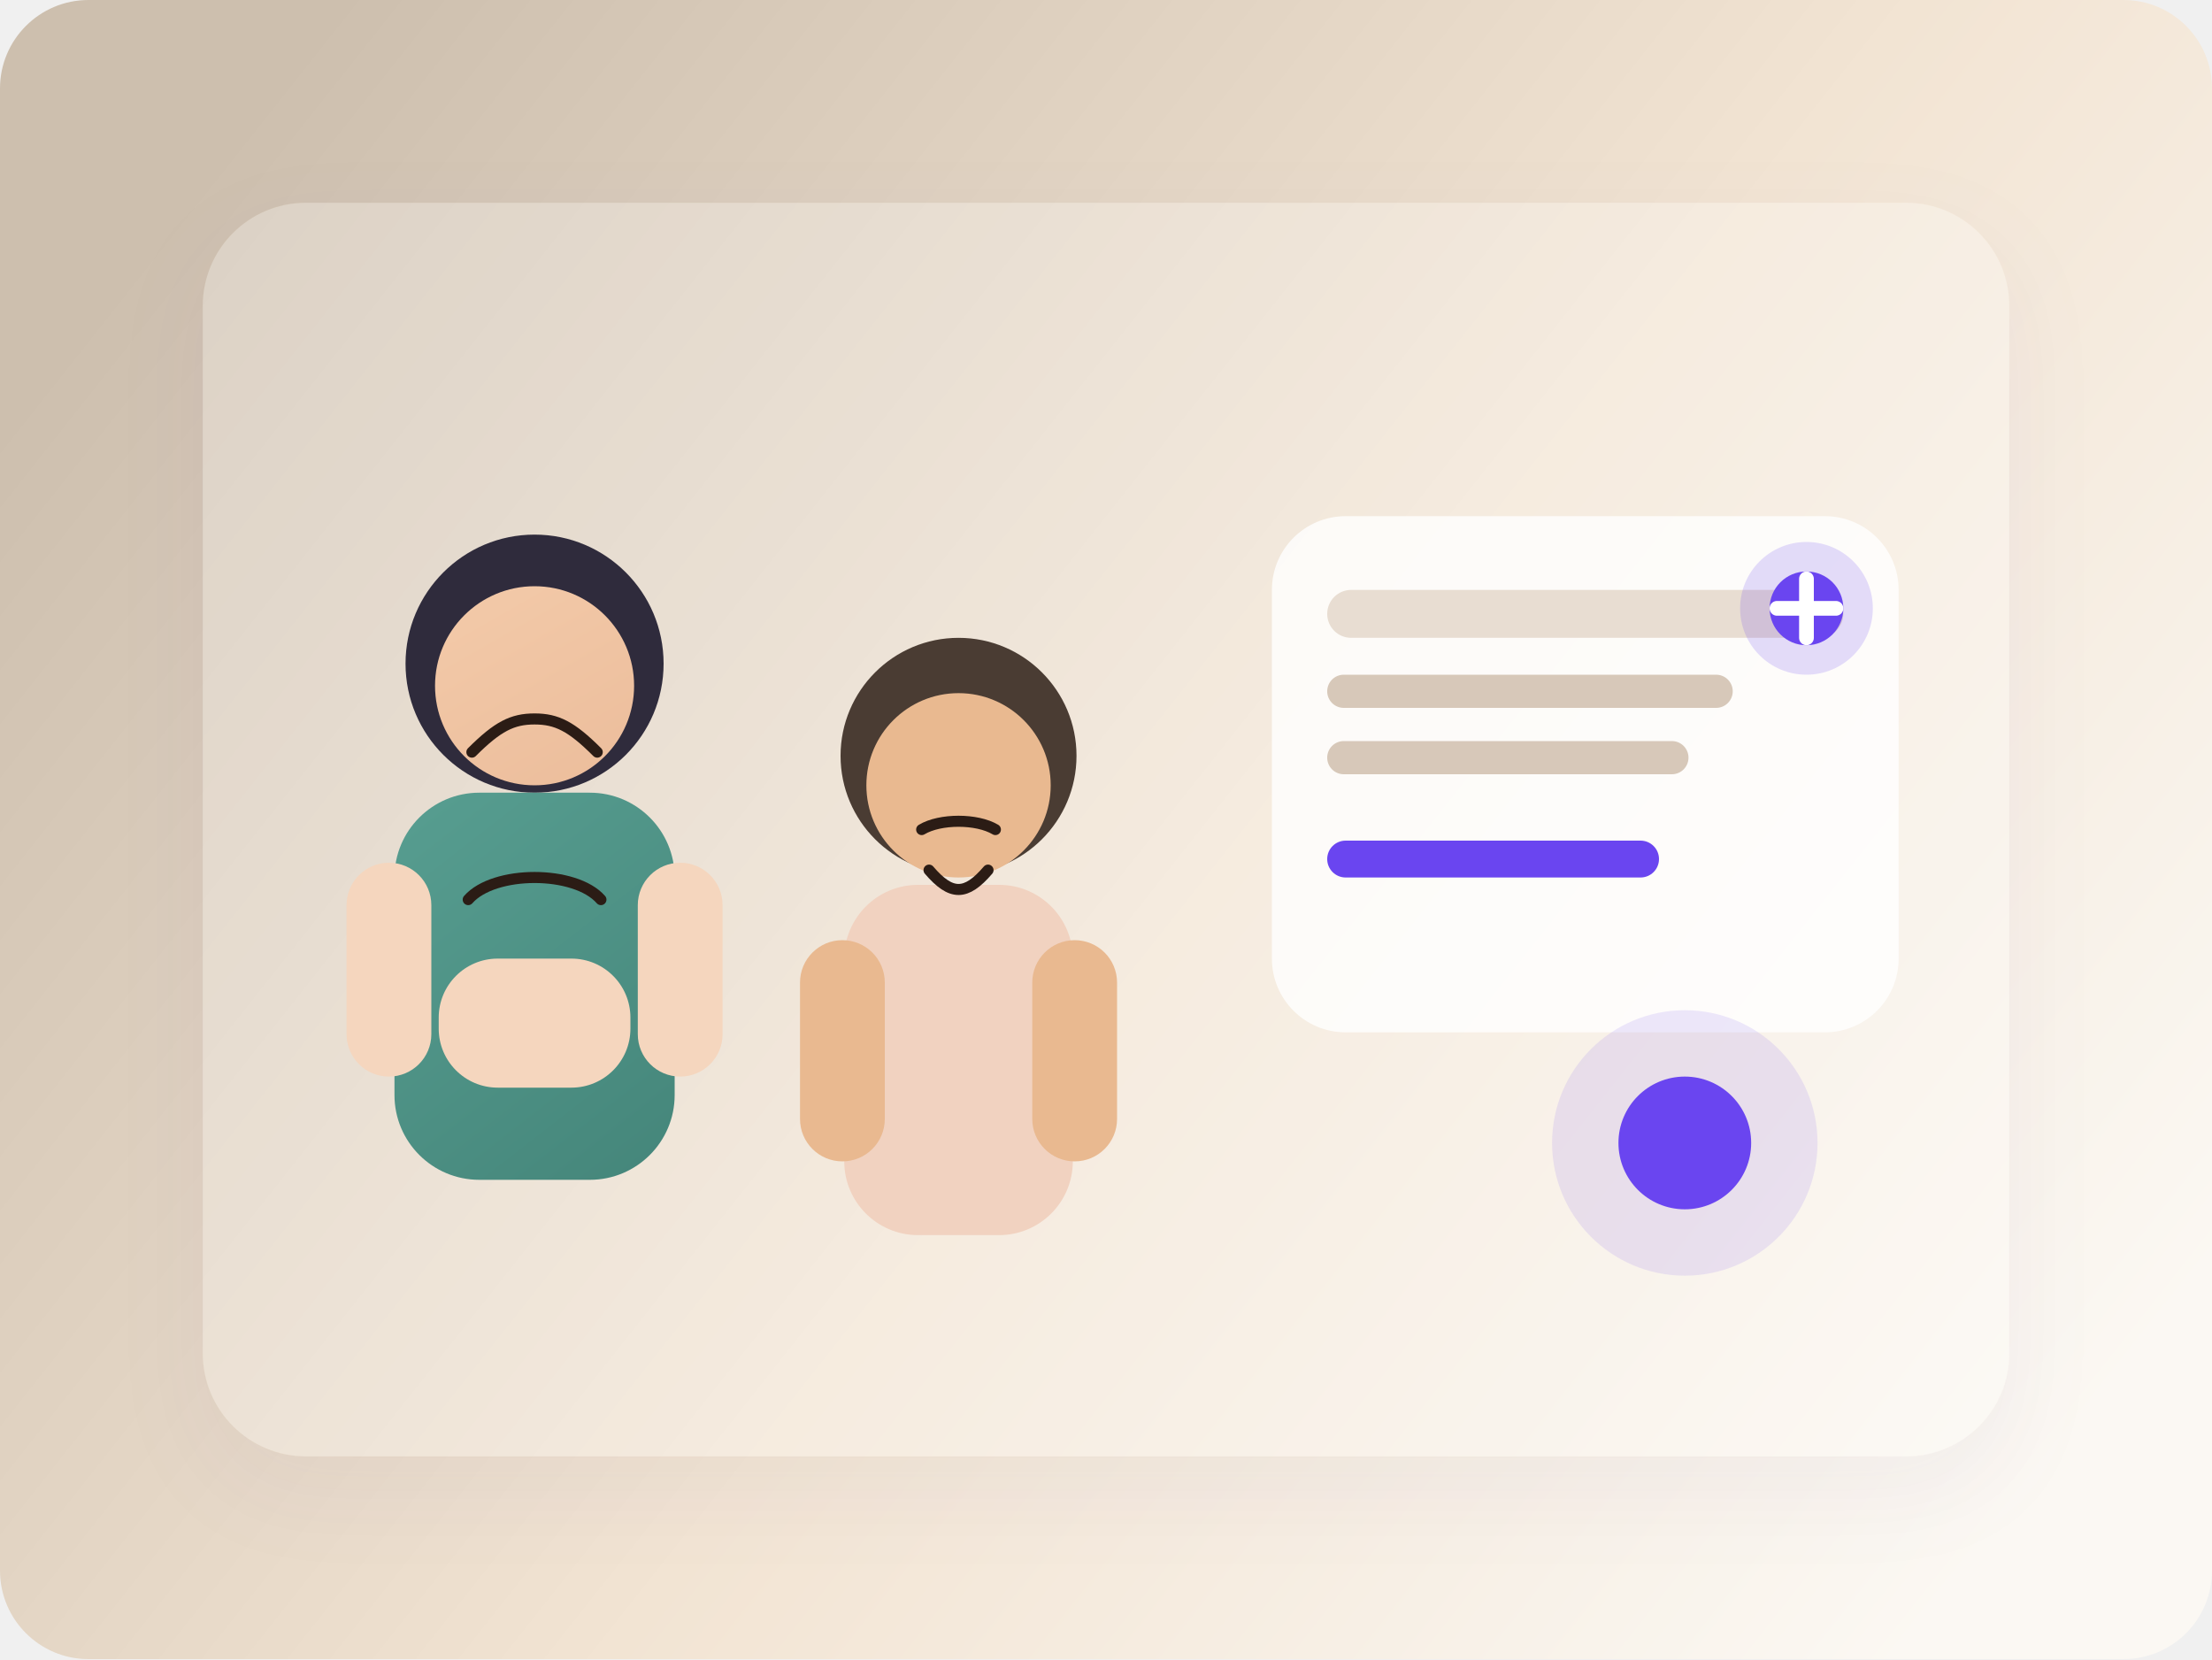
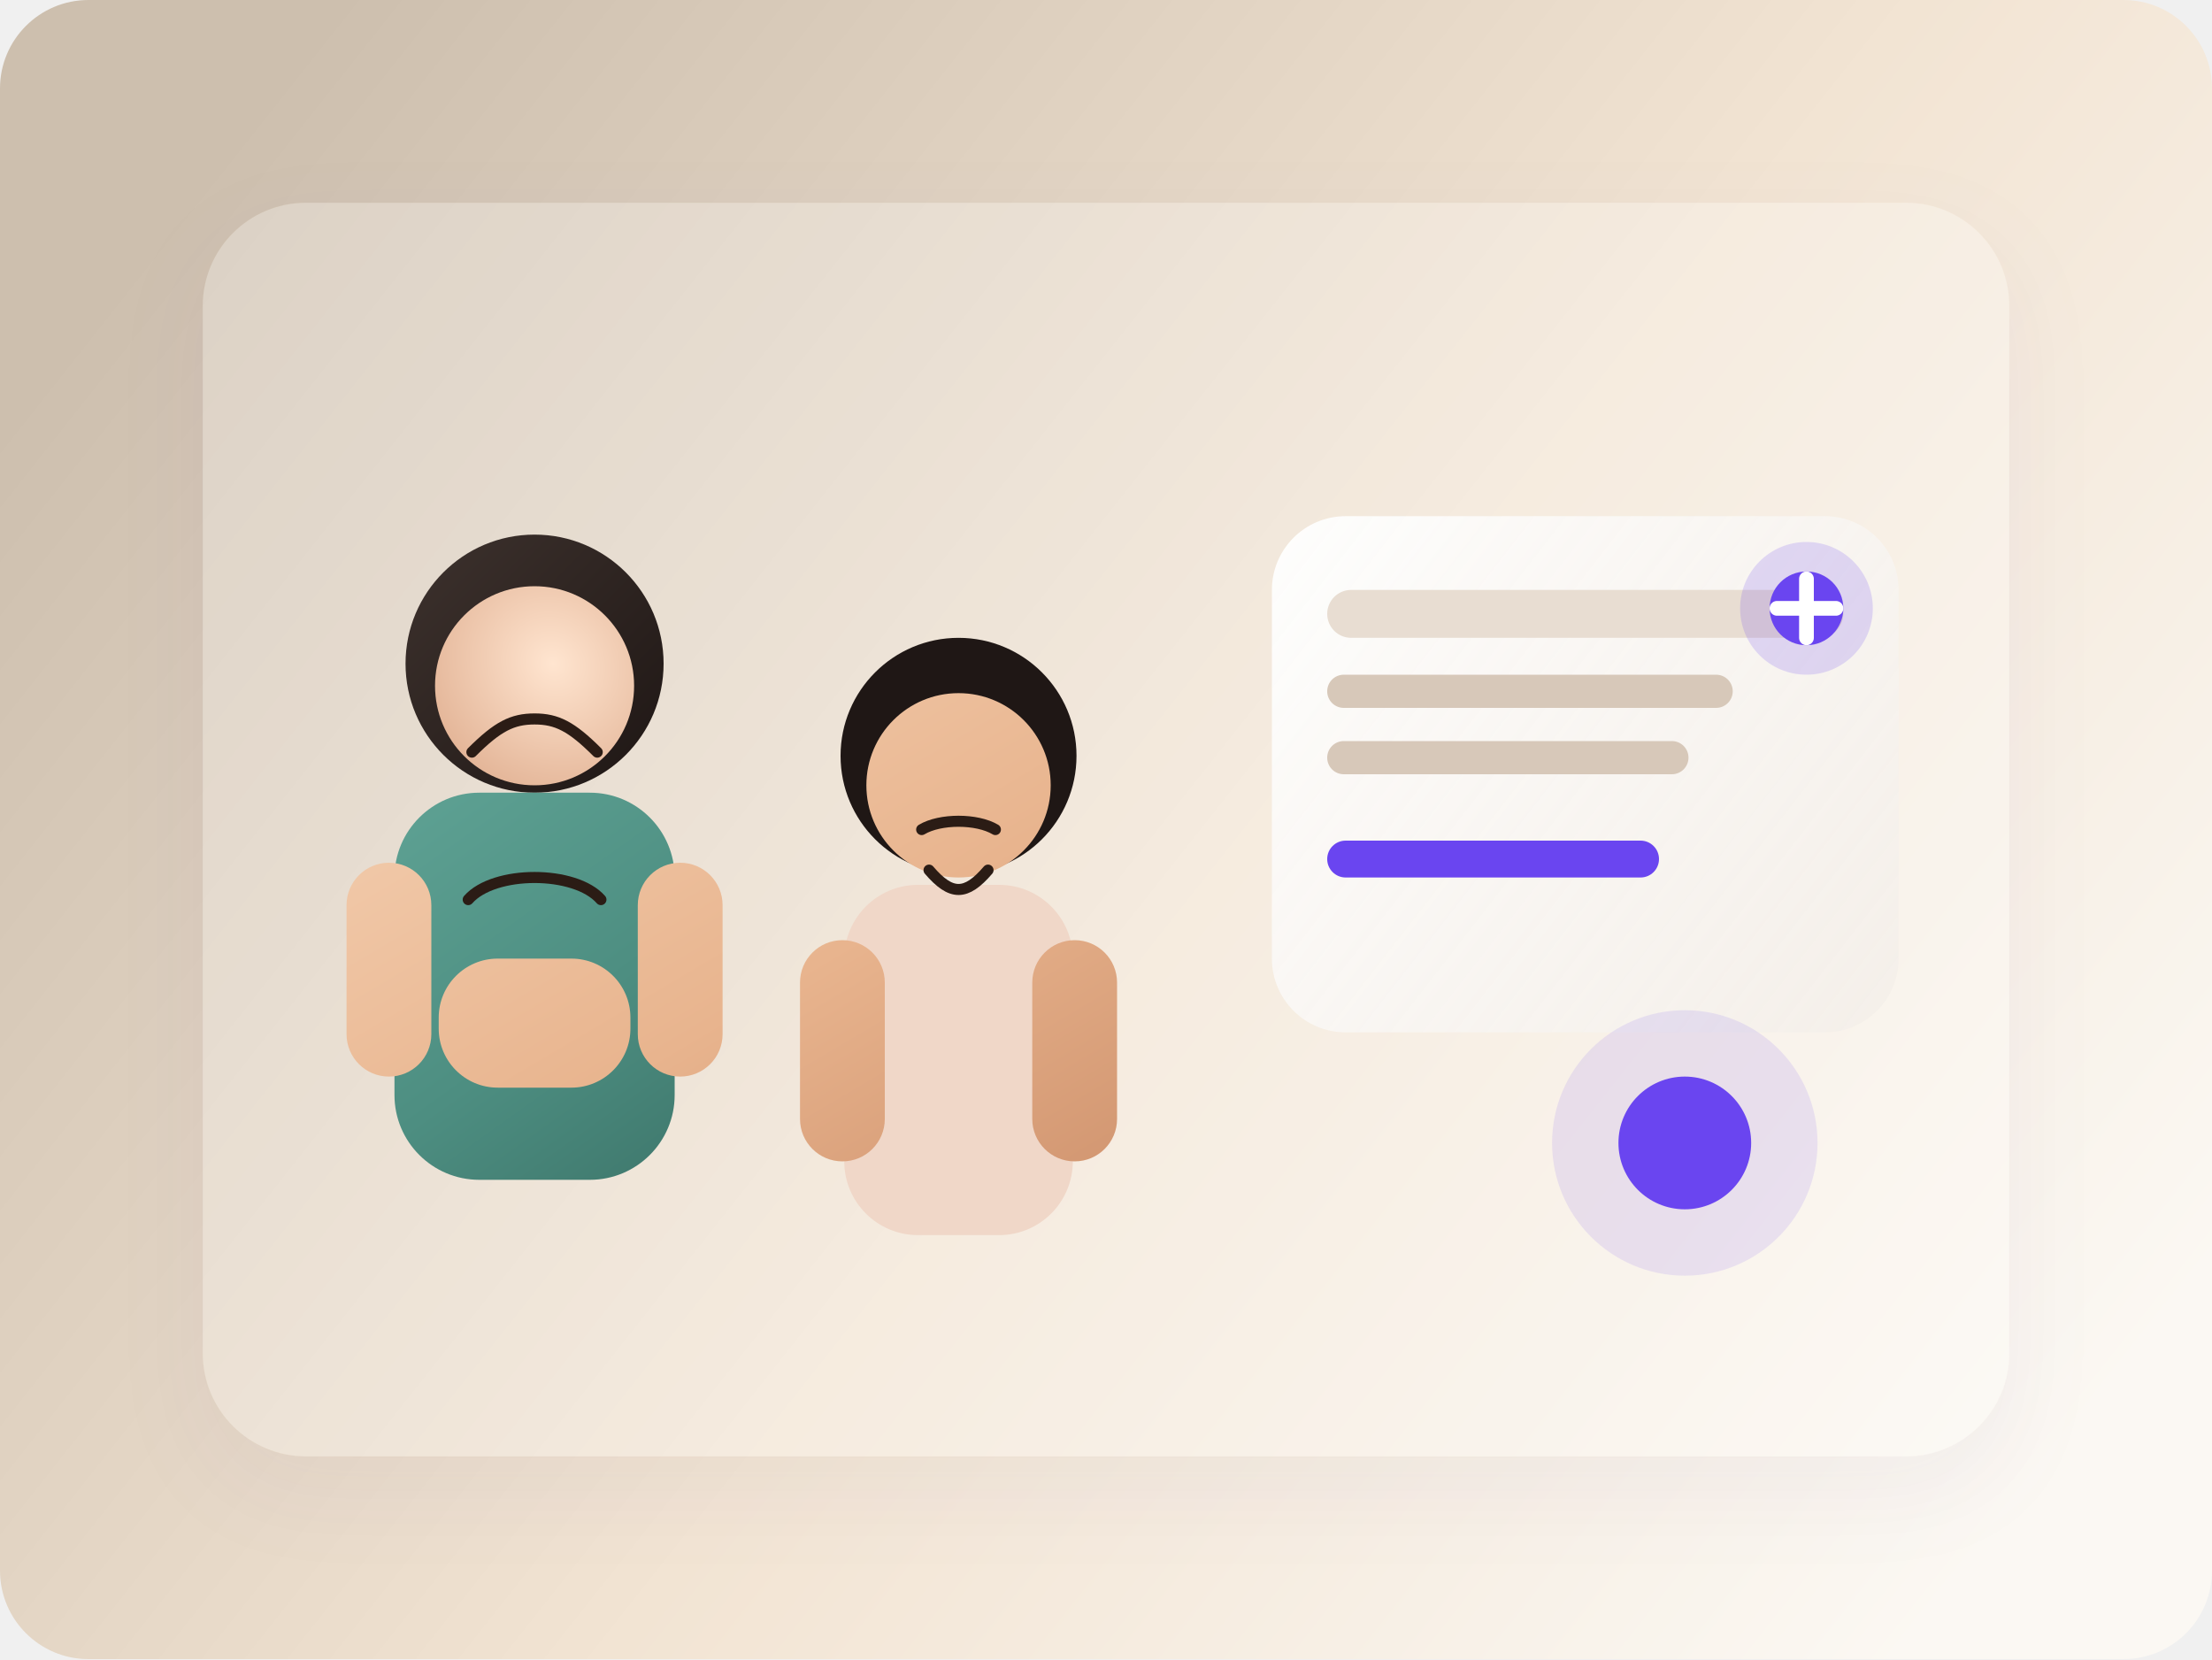
<svg xmlns="http://www.w3.org/2000/svg" width="1200" height="900" viewBox="0 0 1200 900" fill="none">
  <defs>
    <linearGradient id="bg" x1="120" y1="80" x2="1080" y2="840" gradientUnits="userSpaceOnUse">
      <stop stop-color="#CDBFAE" />
      <stop offset="0.55" stop-color="#F2E4D3" />
      <stop offset="1" stop-color="#FBF8F3" />
    </linearGradient>
-     <linearGradient id="scrub" x1="180" y1="320" x2="460" y2="680" gradientUnits="userSpaceOnUse">
-       <stop stop-color="#5FA89A" />
-       <stop offset="1" stop-color="#3E7D72" />
+     <linearGradient id="scrub" x1="170" y1="300" x2="470" y2="720" gradientUnits="userSpaceOnUse">
+       <stop stop-color="#6DB3A4" />
+       <stop offset="0.55" stop-color="#4D8E81" />
+       <stop offset="1" stop-color="#2F5F56" />
    </linearGradient>
-     <linearGradient id="skin" x1="320" y1="300" x2="560" y2="720" gradientUnits="userSpaceOnUse">
-       <stop stop-color="#F2C8A7" />
-       <stop offset="1" stop-color="#D89A77" />
+     <linearGradient id="skin" x1="300" y1="280" x2="560" y2="720" gradientUnits="userSpaceOnUse">
+       <stop stop-color="#F6D4B7" />
+       <stop offset="0.55" stop-color="#E8B48E" />
+       <stop offset="1" stop-color="#CC8E69" />
+     </linearGradient>
+     <radialGradient id="skin-highlight" cx="0" cy="0" r="1" gradientUnits="userSpaceOnUse" gradientTransform="translate(300 360) rotate(45) scale(120 110)">
+       <stop stop-color="#FFE5D0" />
+       <stop offset="1" stop-color="#D49A78" />
+     </radialGradient>
+     <linearGradient id="hair" x1="240" y1="300" x2="360" y2="420" gradientUnits="userSpaceOnUse">
+       <stop stop-color="#3A2F2B" />
+       <stop offset="1" stop-color="#1F1715" />
+     </linearGradient>
+     <linearGradient id="panel" x1="680" y1="280" x2="1040" y2="560" gradientUnits="userSpaceOnUse">
+       <stop stop-color="#FFFFFF" stop-opacity="0.95" />
+       <stop offset="1" stop-color="#F3EEE8" stop-opacity="0.82" />
    </linearGradient>
    <filter id="shadow" x="0" y="0" width="1200" height="900" filterUnits="userSpaceOnUse">
      <feDropShadow dx="0" dy="18" stdDeviation="24" flood-color="#3D2D7D" flood-opacity="0.16" />
    </filter>
  </defs>
  <rect width="1200" height="900" rx="48" fill="url(#bg)" />
  <rect x="110" y="110" width="980" height="680" rx="56" fill="#FFFFFF" opacity="0.28" filter="url(#shadow)" />
  <g>
-     <circle cx="290" cy="360" r="70" fill="#2F2B3C" />
-     <circle cx="290" cy="372" r="54" fill="url(#skin)" />
+     <circle cx="290" cy="360" r="70" fill="url(#hair)" />
+     <circle cx="290" cy="372" r="54" fill="url(#skin-highlight)" />
    <rect x="214" y="430" width="152" height="210" rx="46" fill="url(#scrub)" />
-     <rect x="238" y="520" width="104" height="70" rx="32" fill="#F5D6BE" />
+     <rect x="238" y="520" width="104" height="70" rx="32" fill="url(#skin)" />
    <path d="M254 488C268 472 312 472 326 488" stroke="#2B1C15" stroke-width="6" stroke-linecap="round" />
    <path d="M256 408C270 394 278 390 290 390C302 390 310 394 324 408" stroke="#2B1C15" stroke-width="6" stroke-linecap="round" />
-     <rect x="188" y="468" width="46" height="116" rx="23" fill="#F5D6BE" />
-     <rect x="346" y="468" width="46" height="116" rx="23" fill="#F5D6BE" />
+     <rect x="188" y="468" width="46" height="116" rx="23" fill="url(#skin)" />
+     <rect x="346" y="468" width="46" height="116" rx="23" fill="url(#skin)" />
  </g>
  <g>
-     <circle cx="520" cy="410" r="64" fill="#4A3C33" />
-     <circle cx="520" cy="426" r="50" fill="#E9B990" />
-     <rect x="458" y="480" width="124" height="190" rx="40" fill="#F1D2C0" />
-     <rect x="434" y="510" width="46" height="120" rx="23" fill="#E9B990" />
-     <rect x="560" y="510" width="46" height="120" rx="23" fill="#E9B990" />
+     <circle cx="520" cy="410" r="64" fill="url(#hair)" />
+     <circle cx="520" cy="426" r="50" fill="url(#skin)" />
+     <rect x="458" y="480" width="124" height="190" rx="40" fill="#F0D7C8" />
+     <rect x="434" y="510" width="46" height="120" rx="23" fill="url(#skin)" />
+     <rect x="560" y="510" width="46" height="120" rx="23" fill="url(#skin)" />
    <path d="M500 450C510 444 530 444 540 450" stroke="#2B1C15" stroke-width="6" stroke-linecap="round" />
    <path d="M504 472C516 486 524 486 536 472" stroke="#2B1C15" stroke-width="6" stroke-linecap="round" />
  </g>
  <g>
-     <rect x="690" y="280" width="340" height="280" rx="40" fill="#FFFFFF" opacity="0.8" />
+     <rect x="690" y="280" width="340" height="280" rx="40" fill="url(#panel)" />
    <rect x="720" y="320" width="280" height="26" rx="13" fill="#E8DDD2" />
    <rect x="720" y="366" width="220" height="18" rx="9" fill="#D7C8B9" />
    <rect x="720" y="402" width="196" height="18" rx="9" fill="#D7C8B9" />
    <rect x="720" y="456" width="180" height="20" rx="10" fill="#6A45F0" />
    <circle cx="980" cy="330" r="36" fill="#6A45F0" opacity="0.18" />
    <circle cx="980" cy="330" r="20" fill="#6A45F0" />
    <path d="M980 314V346" stroke="white" stroke-width="8" stroke-linecap="round" />
    <path d="M964 330H996" stroke="white" stroke-width="8" stroke-linecap="round" />
  </g>
  <g>
    <circle cx="914" cy="620" r="72" fill="#6A45F0" opacity="0.12" />
    <path d="M886 620H942" stroke="#6A45F0" stroke-width="12" stroke-linecap="round" />
    <path d="M914 592V648" stroke="#6A45F0" stroke-width="12" stroke-linecap="round" />
    <circle cx="914" cy="620" r="36" fill="#6A45F0" />
  </g>
</svg>
